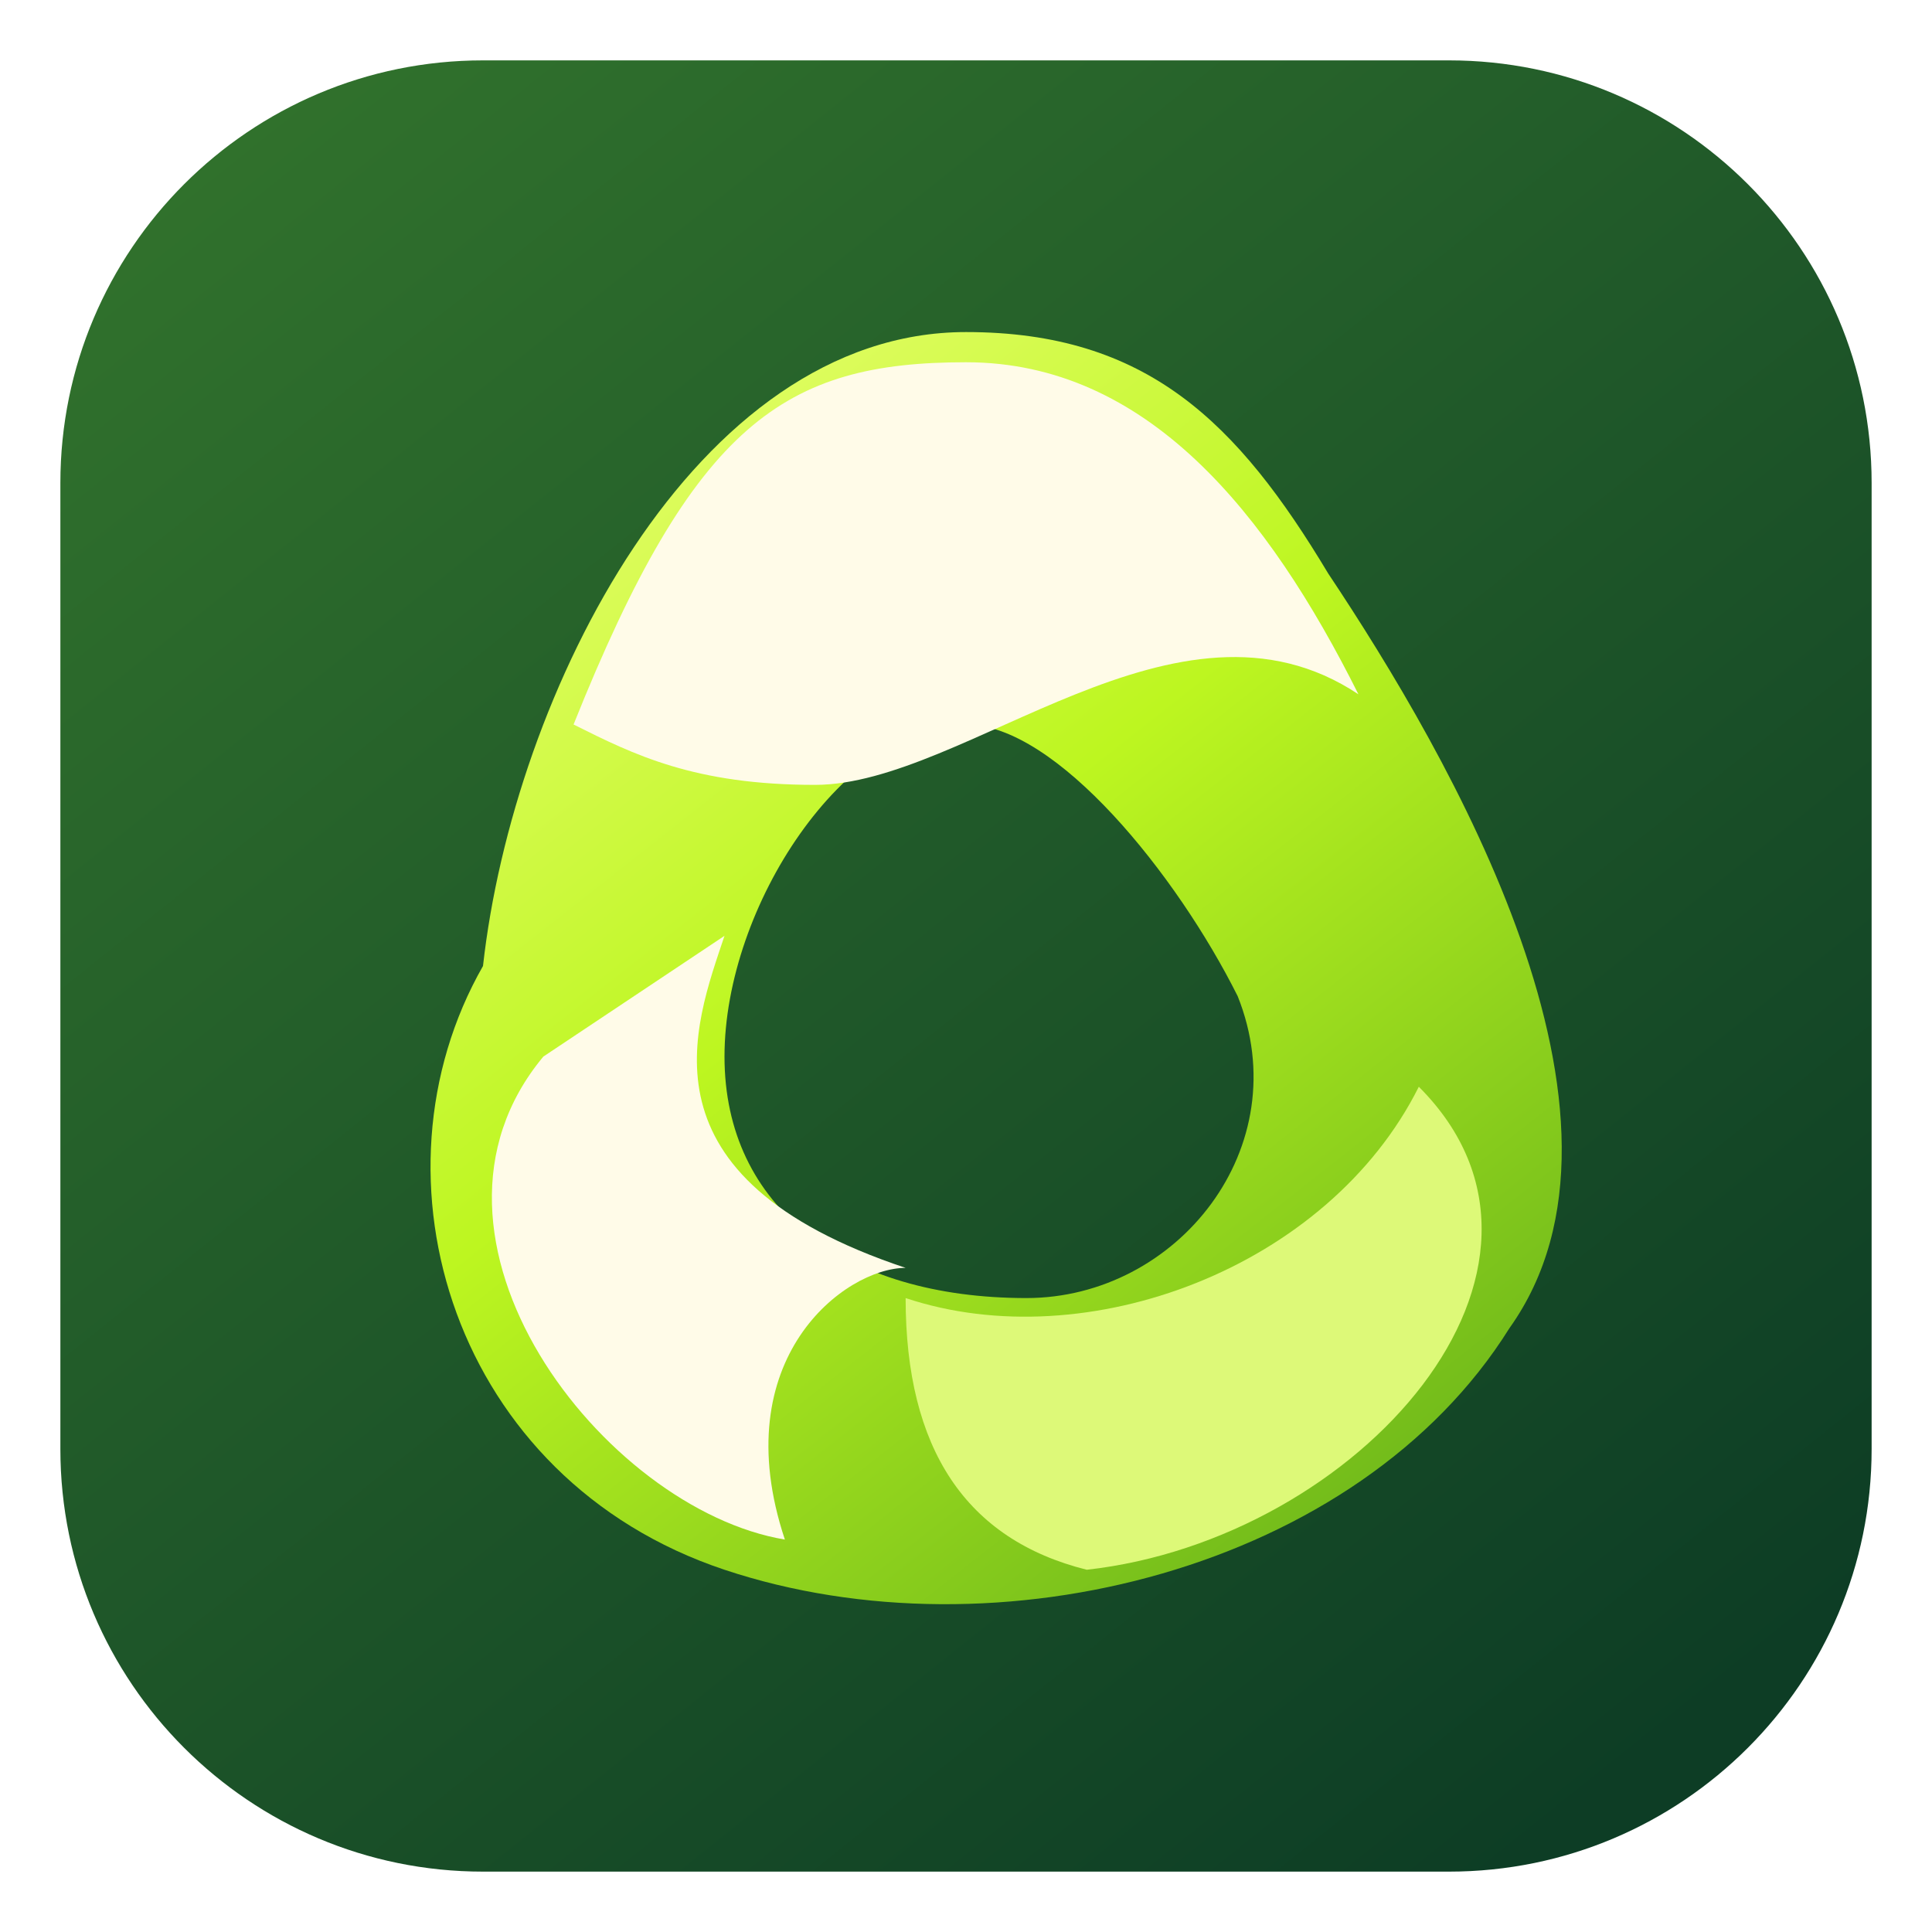
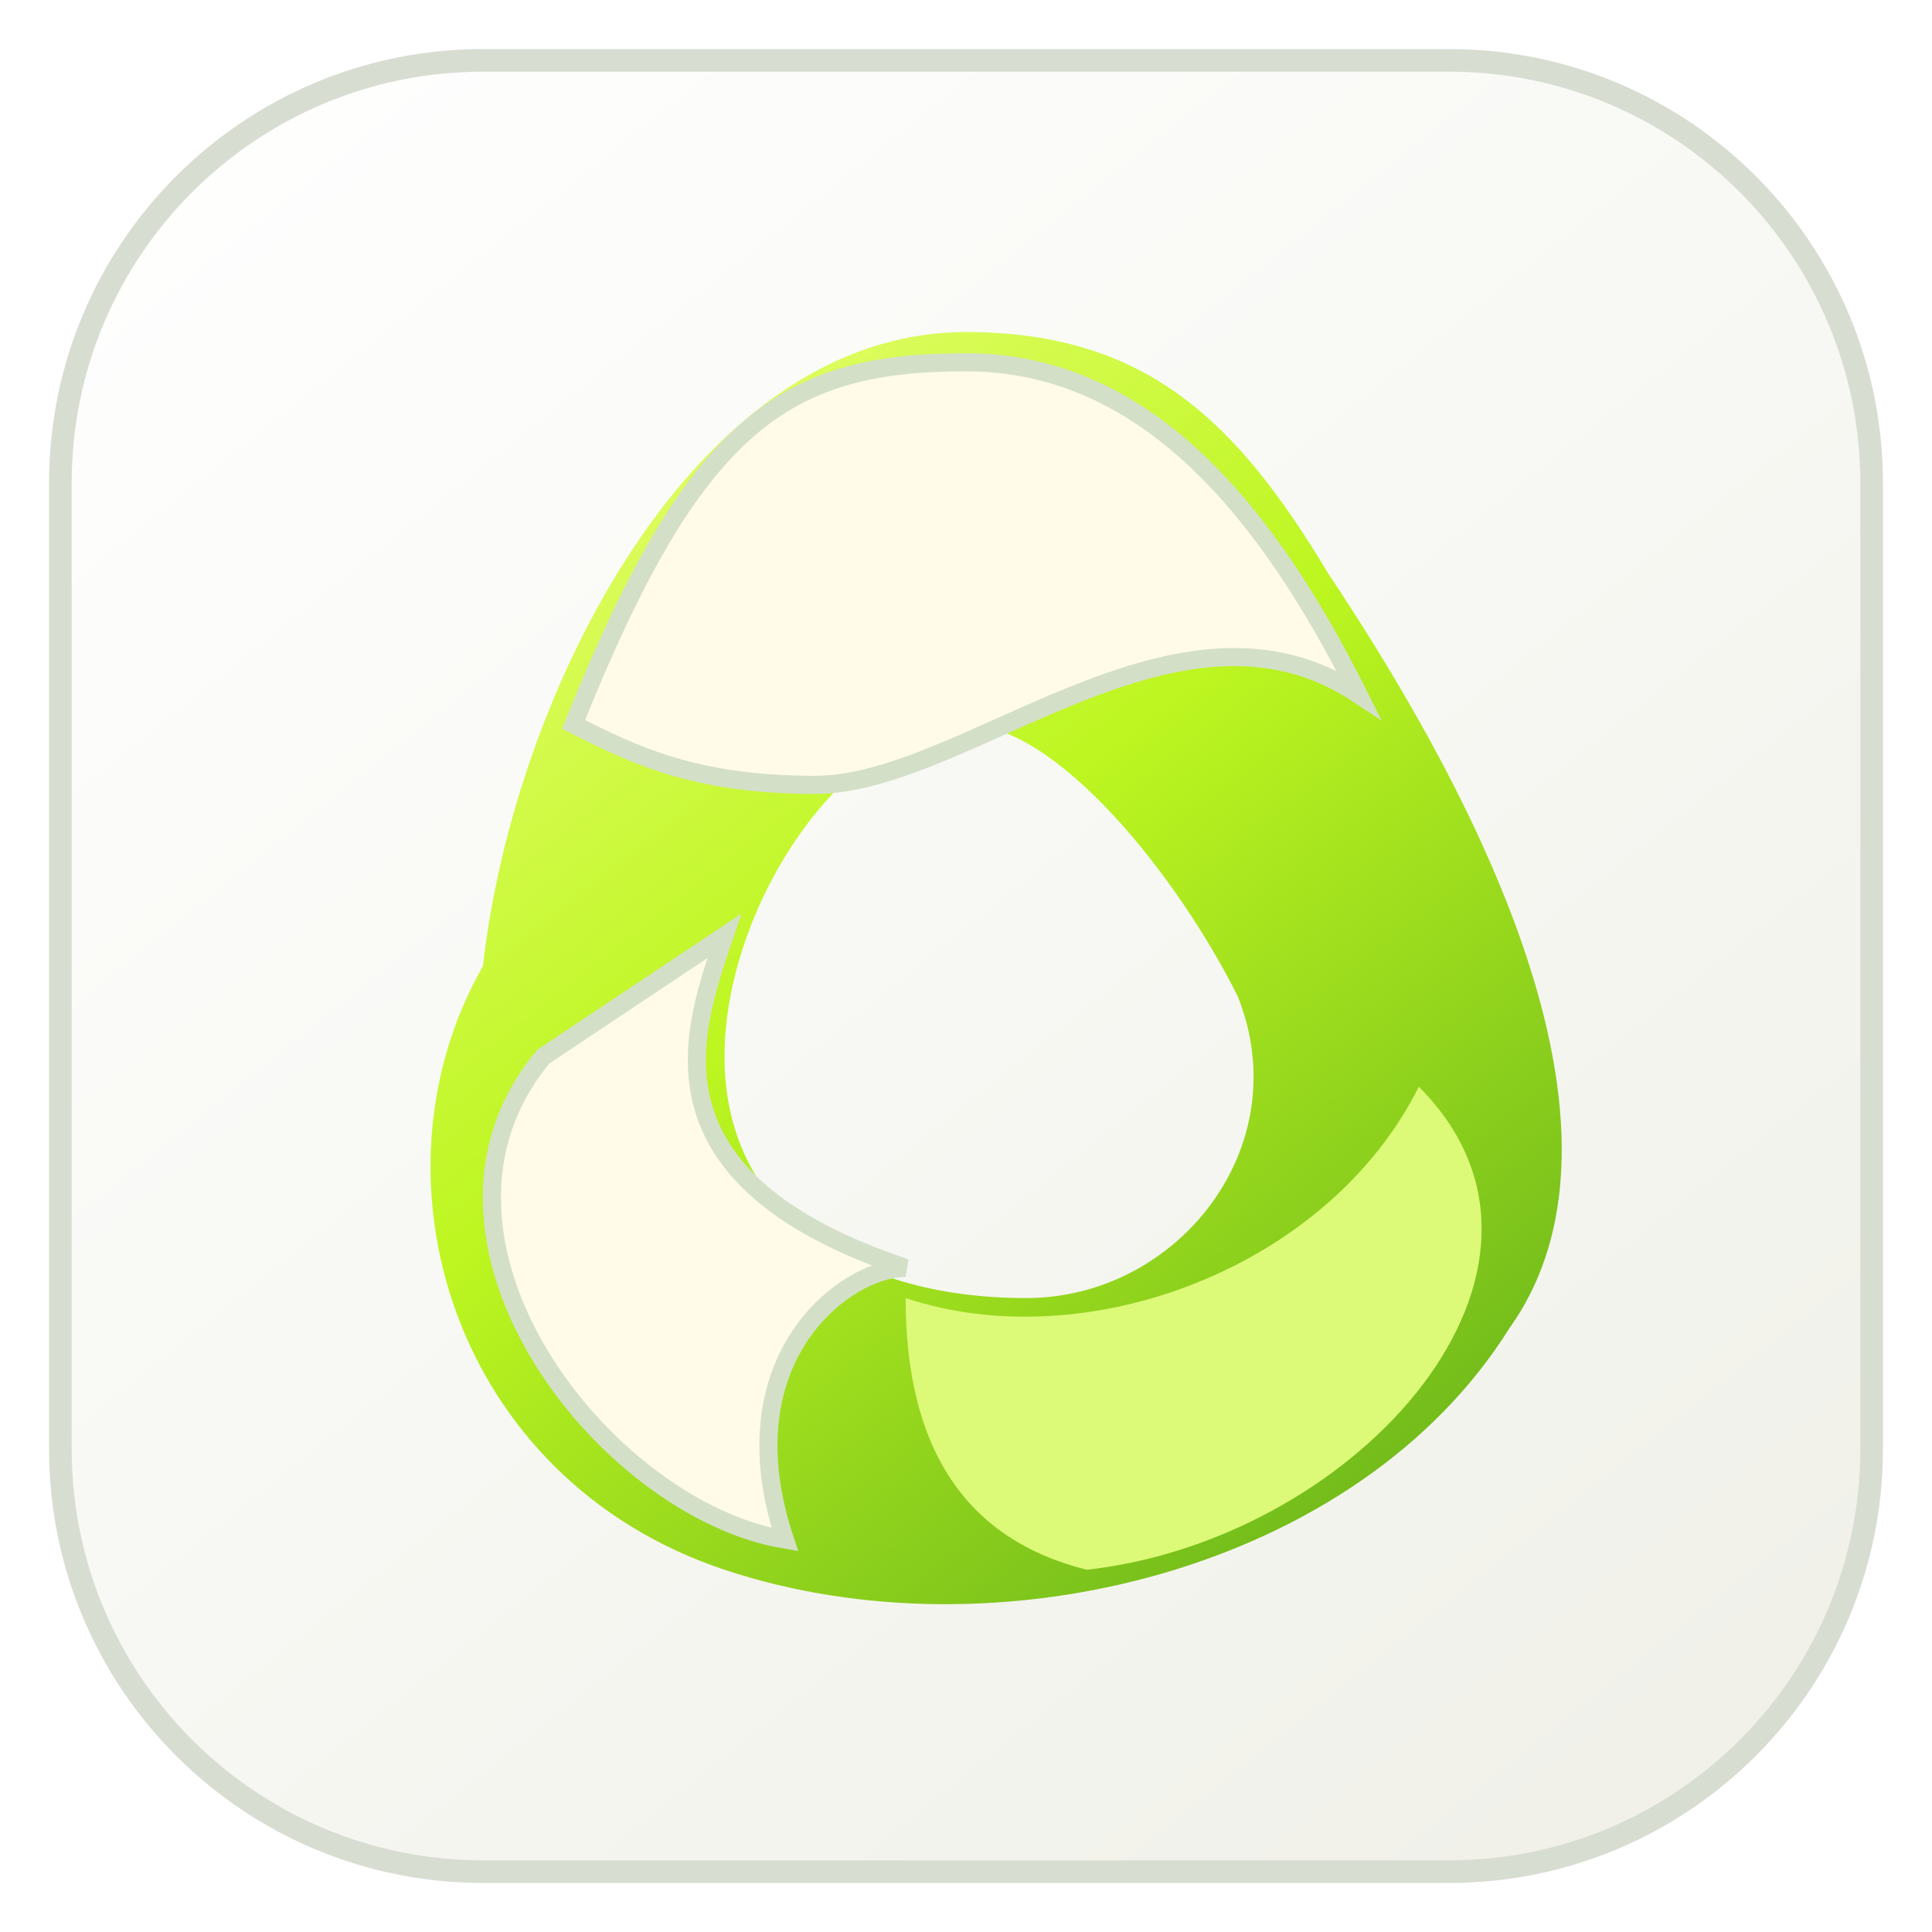
<svg xmlns="http://www.w3.org/2000/svg" viewBox="0 0 64 64" role="img" aria-labelledby="title">
  <defs>
    <linearGradient id="tile" x2="0.8" y2="1">
-       <stop stop-color="#33752D" />
-       <stop offset="1" stop-color="#0D3D25" />
+       <stop stop-color="#FFFFFF" />
+       <stop offset="1" stop-color="#F1F1EA" />
    </linearGradient>
    <linearGradient id="ribbon" x2="0.7" y2="1">
      <stop stop-color="#EDFF7C" />
      <stop offset=".5" stop-color="#BDF620" />
      <stop offset="1" stop-color="#73BC1B" />
    </linearGradient>
  </defs>
-   <rect x="2" y="2" width="60" height="60" rx="14" fill="url(#tile)" />
+   <rect x="2" y="2" width="60" height="60" rx="14" fill="url(#tile)" stroke="#D8DDD2" stroke-width=".75" />
  <path d="M32 11C23 11 17 23 16 32C12 39 15 49 24 52C33 55 45 52 50 44C55 37 48 25 44 19C41 14 38 11 32 11ZM32 24C35 24 39 29 41 33C43 38 39 43 34 43C28 43 24 40 24 35C24 30 28 24 32 24Z" fill="url(#ribbon)" fill-rule="evenodd" />
-   <path d="M19 24C23 14 26 12 32 12C38 12 42 17 45 23C39 19 32 26 27 26C23 26 21 25 19 24ZM18 35C13 41 20 50 26 51C24 45 28 42 30 42C21 39 23 34 24 31Z" fill="#FFFBE8" />
+   <path d="M19 24C23 14 26 12 32 12C38 12 42 17 45 23C39 19 32 26 27 26C23 26 21 25 19 24ZM18 35C13 41 20 50 26 51C24 45 28 42 30 42C21 39 23 34 24 31Z" fill="#FFFBE8" stroke="#D4DFC8" stroke-width=".6" />
  <path d="M30 43C36 45 44 42 47 36C53 42 45 51 36 52C32 51 30 48 30 43Z" fill="#DDF978" />
</svg>
